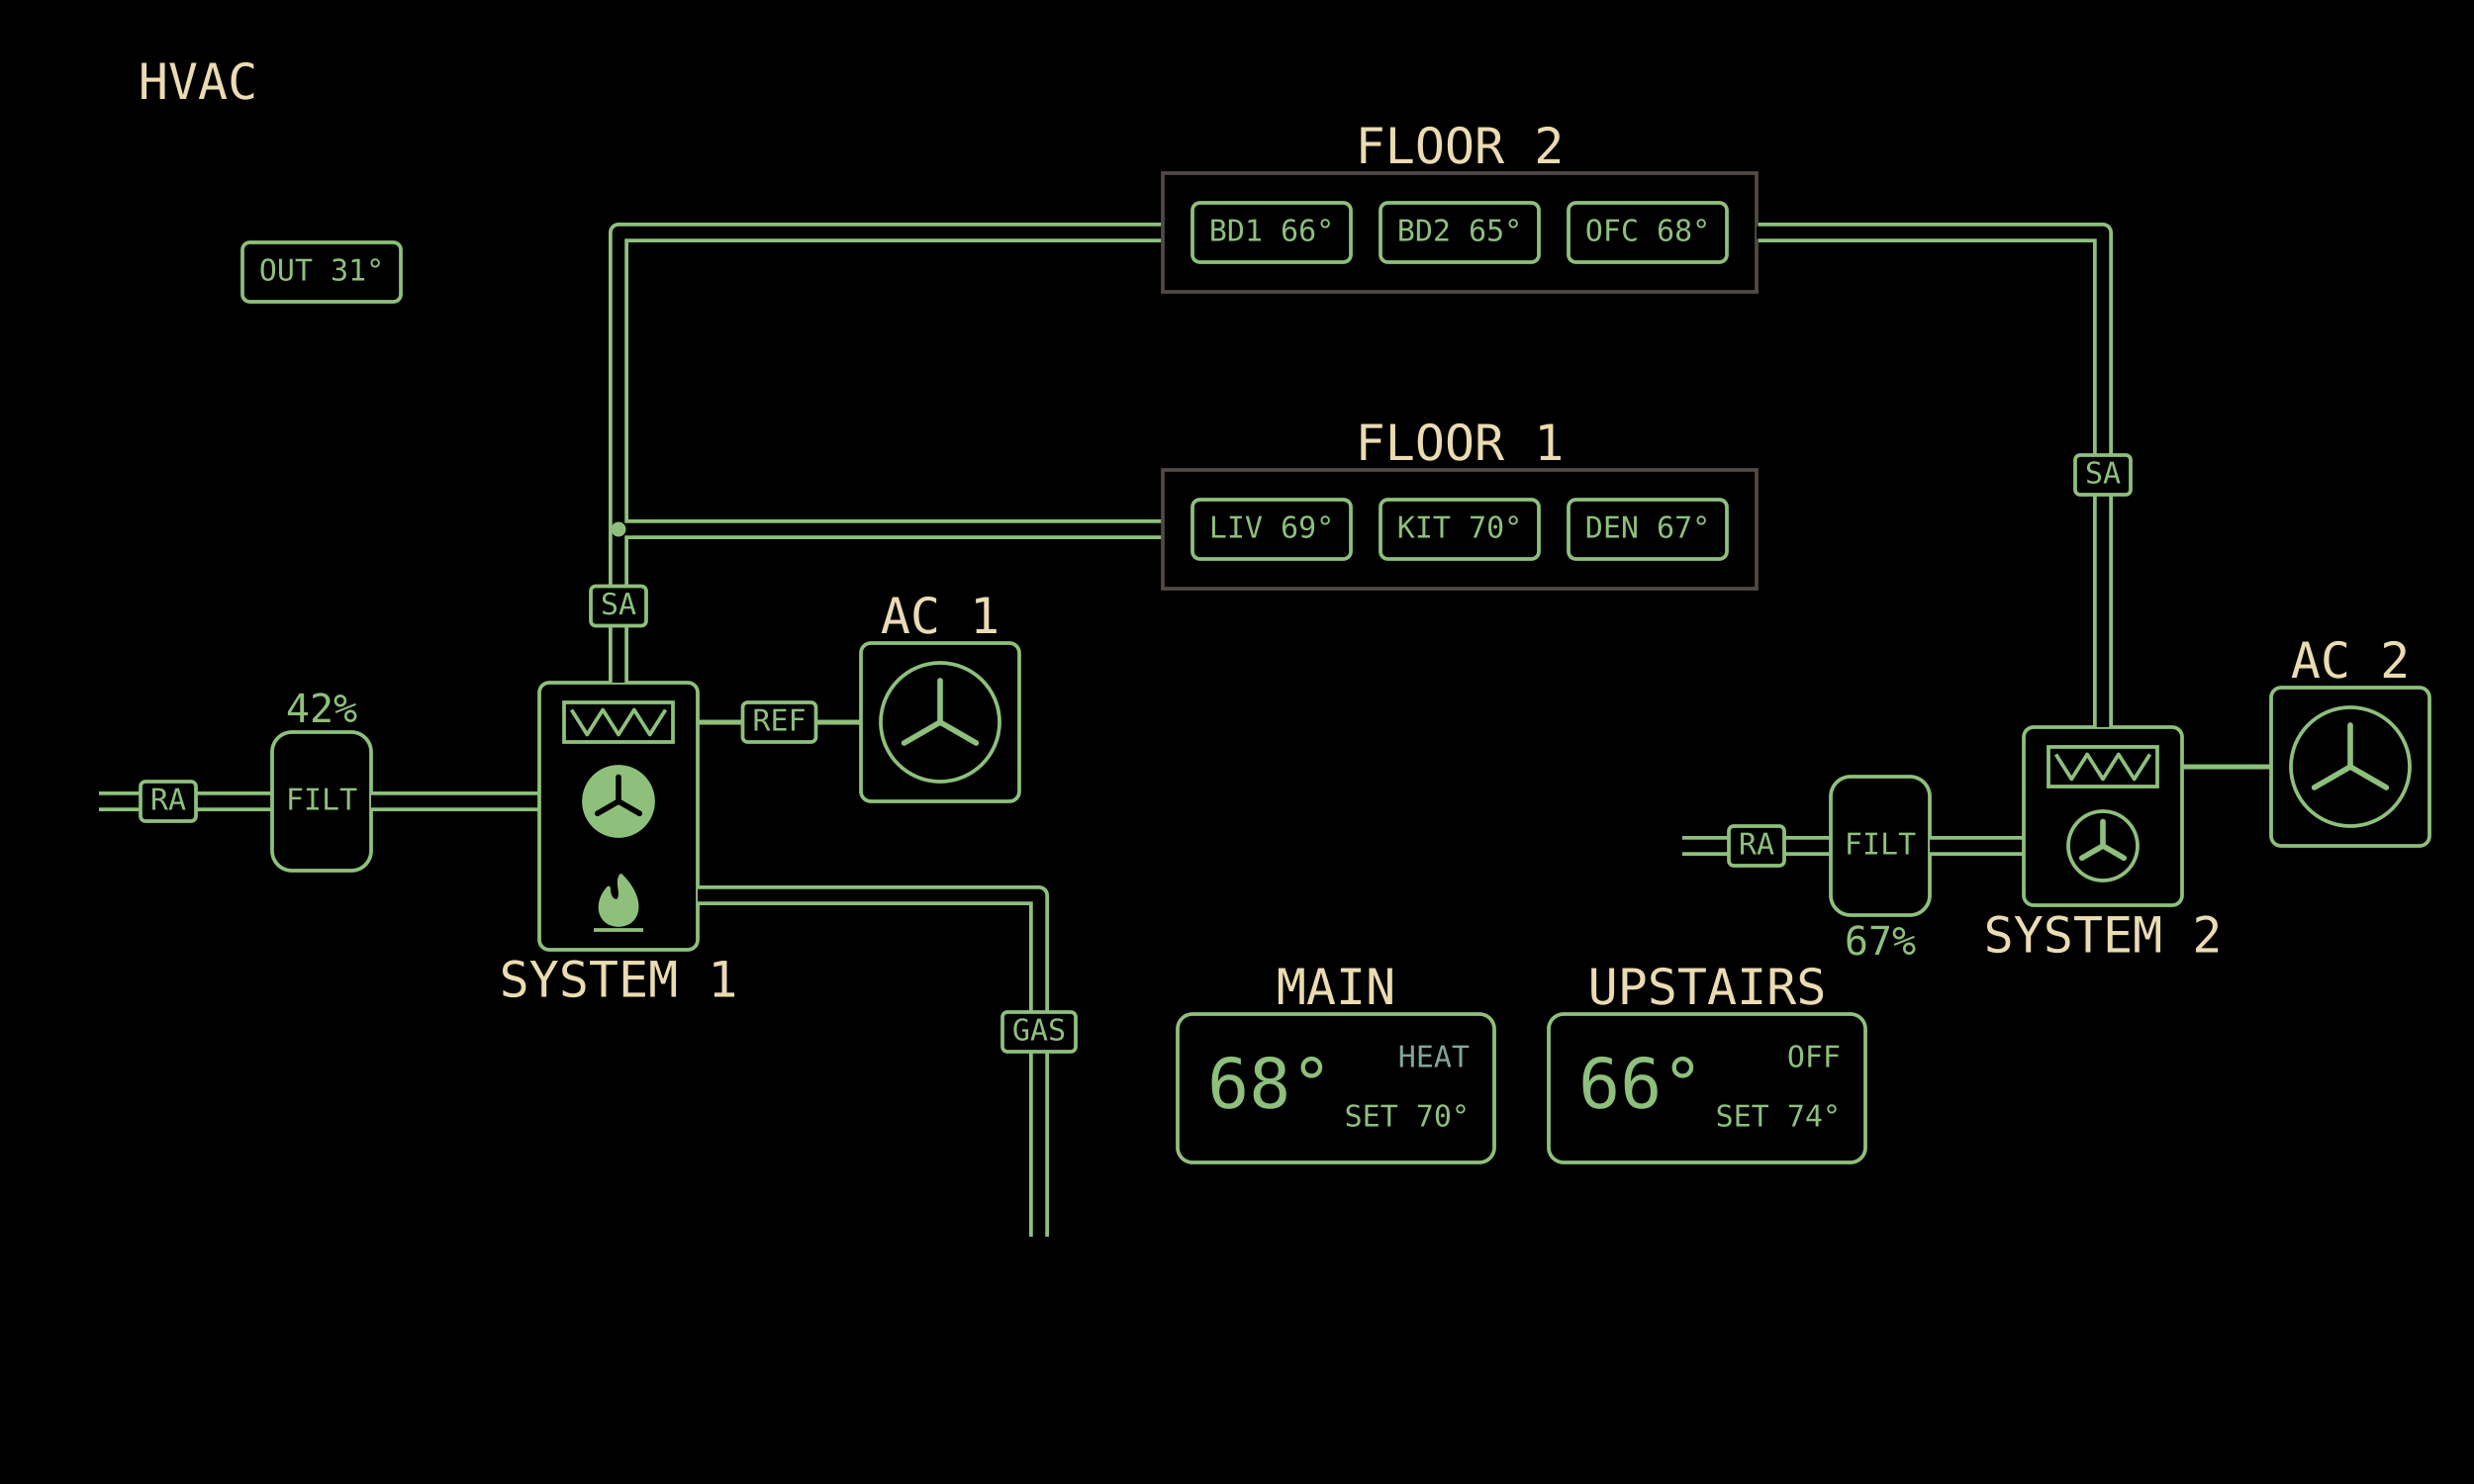
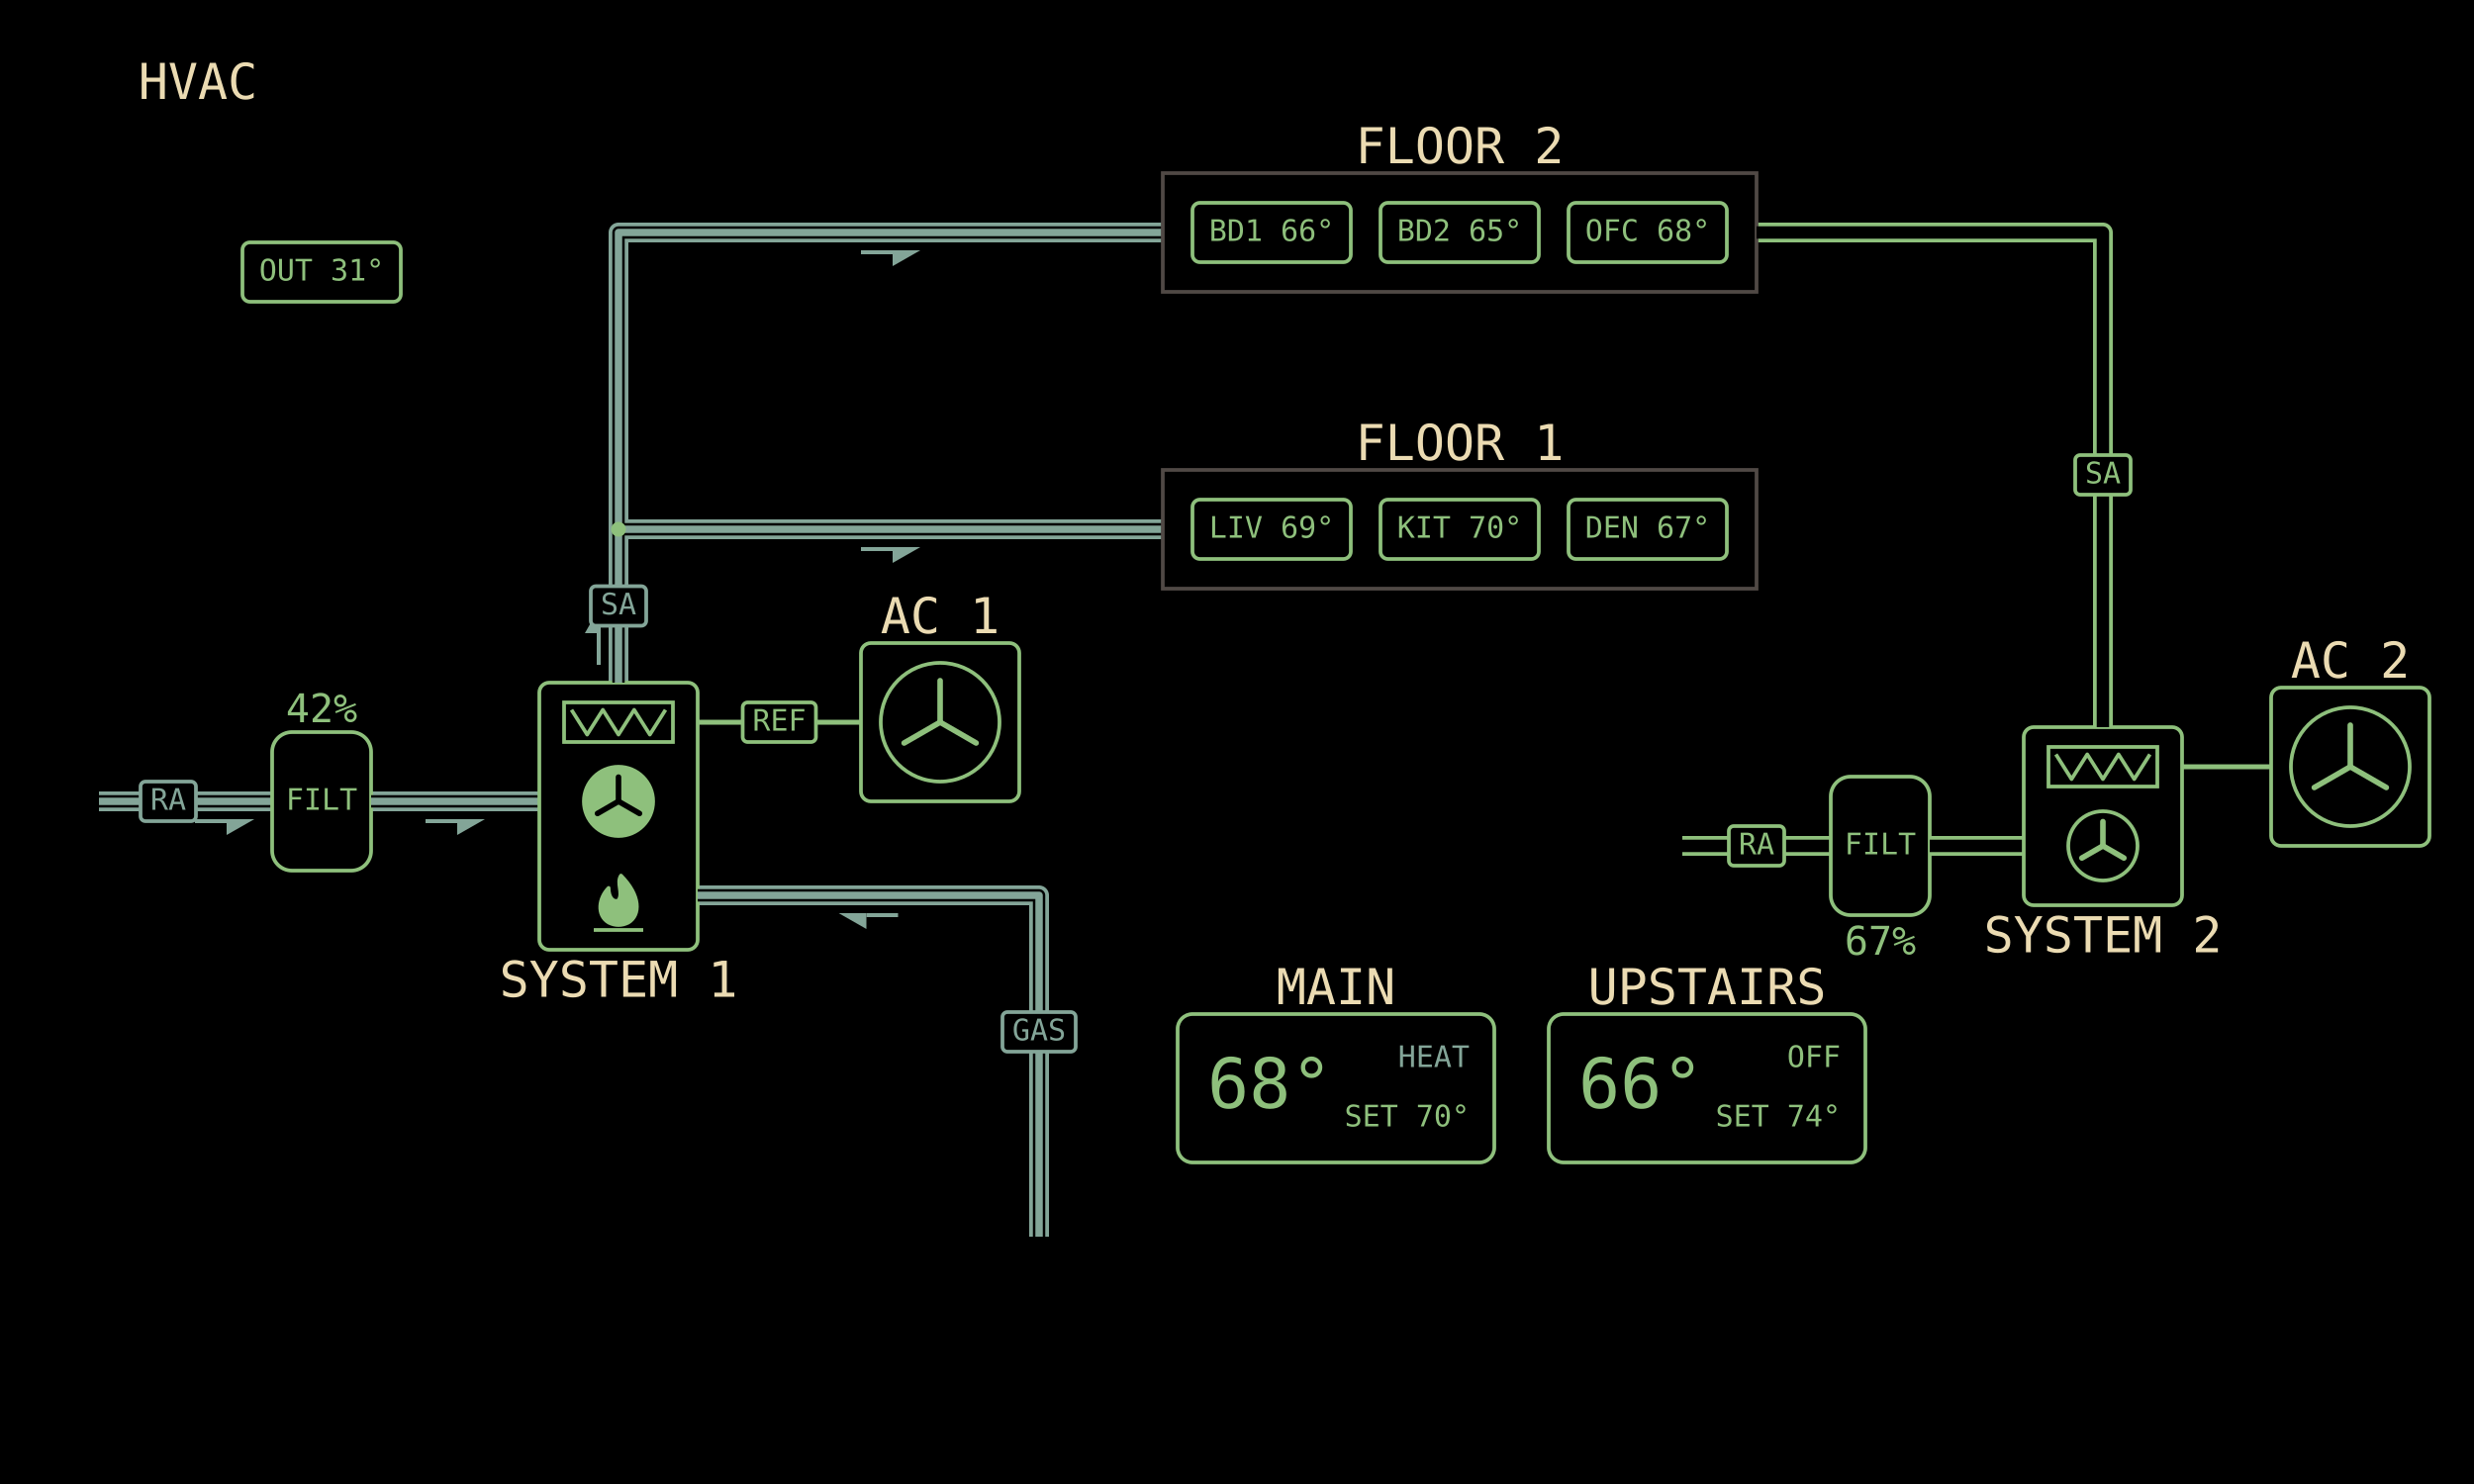
<svg xmlns="http://www.w3.org/2000/svg" viewBox="0 0 1000 600" width="1280" height="768" data-page="hvac" data-theme="mirror">
  <rect x="0" y="0" width="1000" height="600" fill="#000000" />
  <g id="casings">
    <g data-for="return_1">
-       <polyline points="40,324 110,324" fill="none" stroke="#8ec07c" stroke-width="8" stroke-linejoin="round" />
+       <polyline points="40,324 110,324" fill="none" stroke="#83a598" stroke-width="8" stroke-linejoin="round" />
    </g>
    <g data-for="to_furnace">
-       <polyline points="150,324 218,324" fill="none" stroke="#8ec07c" stroke-width="8" stroke-linejoin="round" />
+       <polyline points="150,324 218,324" fill="none" stroke="#83a598" stroke-width="8" stroke-linejoin="round" />
    </g>
    <g data-for="gas">
-       <polyline points="420,500 420,362 282,362" fill="none" stroke="#8ec07c" stroke-width="8" stroke-linejoin="round" />
+       <polyline points="420,500 420,362 282,362" fill="none" stroke="#83a598" stroke-width="8" stroke-linejoin="round" />
    </g>
    <g data-for="supply_1">
-       <polyline points="250,276 250,214" fill="none" stroke="#8ec07c" stroke-width="8" stroke-linejoin="round" />
+       <polyline points="250,276 250,214" fill="none" stroke="#83a598" stroke-width="8" stroke-linejoin="round" />
    </g>
    <g data-for="to_floor_2">
-       <polyline points="250,214 250,94 470,94" fill="none" stroke="#8ec07c" stroke-width="8" stroke-linejoin="round" />
+       <polyline points="250,214 250,94 470,94" fill="none" stroke="#83a598" stroke-width="8" stroke-linejoin="round" />
    </g>
    <g data-for="to_floor_1">
-       <polyline points="250,214 470,214" fill="none" stroke="#8ec07c" stroke-width="8" stroke-linejoin="round" />
+       <polyline points="250,214 470,214" fill="none" stroke="#83a598" stroke-width="8" stroke-linejoin="round" />
    </g>
    <g data-for="return_2">
      <polyline points="680,342 740,342" fill="none" stroke="#8ec07c" stroke-width="8" stroke-linejoin="round" />
    </g>
    <g data-for="to_air_handler">
      <polyline points="780,342 818,342" fill="none" stroke="#8ec07c" stroke-width="8" stroke-linejoin="round" />
    </g>
    <g data-for="supply_2">
      <polyline points="850,294 850,94 710,94" fill="none" stroke="#8ec07c" stroke-width="8" stroke-linejoin="round" />
    </g>
  </g>
  <g id="title">
    <text x="80" y="40" text-anchor="middle" font-family="DejaVu Sans Mono, monospace" font-size="20" fill="#ebdbb2">HVAC</text>
  </g>
  <g id="outdoor">
    <rect x="98" y="98" width="64" height="24" rx="3" fill="none" stroke="#8ec07c" stroke-width="1.5" />
    <text x="130" y="110" text-anchor="middle" dominant-baseline="middle" font-family="DejaVu Sans Mono, monospace" font-size="12" fill="#8ec07c">OUT 31°</text>
  </g>
  <g id="return_1">
    <polyline points="40,324 110,324" fill="none" stroke="#000000" stroke-width="5" stroke-linejoin="round" />
-     <rect x="56.8" y="316" width="22.4" height="16" rx="2" fill="#000000" stroke="#8ec07c" stroke-width="1.5" />
-     <text x="68" y="324" text-anchor="middle" dominant-baseline="middle" font-family="DejaVu Sans Mono, monospace" font-size="12" fill="#8ec07c">RA</text>
+     <polyline points="40,324 110,324" fill="none" stroke="#83a598" stroke-width="3" stroke-linejoin="round" />
+     <line x1="78.8" y1="332" x2="91.6" y2="332" stroke="#83a598" stroke-width="1.6" />
+     <polygon points="102.8,331.2 91.6,331.2 91.6,337.6" fill="#83a598" />
+     <rect x="56.8" y="316" width="22.4" height="16" rx="2" fill="#000000" stroke="#83a598" stroke-width="1.5" />
+     <text x="68" y="324" text-anchor="middle" dominant-baseline="middle" font-family="DejaVu Sans Mono, monospace" font-size="12" fill="#83a598">RA</text>
  </g>
  <g id="filter_1">
    <rect x="110" y="296" width="40" height="56" rx="8" fill="none" stroke="#8ec07c" stroke-width="1.5" />
    <text x="130" y="324" text-anchor="middle" dominant-baseline="middle" font-family="DejaVu Sans Mono, monospace" font-size="12" fill="#8ec07c">FILT</text>
    <text x="130" y="292" text-anchor="middle" font-family="DejaVu Sans Mono, monospace" font-size="16" fill="#8ec07c">42%</text>
  </g>
  <g id="to_furnace">
    <polyline points="150,324 218,324" fill="none" stroke="#000000" stroke-width="5" stroke-linejoin="round" />
+     <polyline points="150,324 218,324" fill="none" stroke="#83a598" stroke-width="3" stroke-linejoin="round" />
+     <line x1="172" y1="332" x2="184.8" y2="332" stroke="#83a598" stroke-width="1.6" />
+     <polygon points="196,331.2 184.8,331.2 184.8,337.6" fill="#83a598" />
  </g>
  <g id="furnace">
    <rect x="218" y="276" width="64" height="108" rx="4" fill="none" stroke="#8ec07c" stroke-width="1.5" />
    <rect x="228" y="284" width="44" height="16" fill="none" stroke="#8ec07c" stroke-width="1.5" />
    <polyline points="231,287 237.33,297 243.67,287 250,297 256.33,287 262.67,297 269,287" fill="none" stroke="#8ec07c" stroke-width="1.5" stroke-linejoin="round" />
    <circle cx="250" cy="324" r="14" fill="#8ec07c" stroke="#8ec07c" stroke-width="1.5" />
    <line x1="250" y1="324" x2="250" y2="314.2" stroke="#000000" stroke-width="2.25" stroke-linecap="round" />
    <line x1="250" y1="324" x2="241.51" y2="328.9" stroke="#000000" stroke-width="2.25" stroke-linecap="round" />
    <line x1="250" y1="324" x2="258.49" y2="328.9" stroke="#000000" stroke-width="2.25" stroke-linecap="round" />
    <path d="M251 354 C259 362 259 370 254 373 Q250 375 246 373 C241 370 242 363 246 359 C246 363 248 365 250 364 C252 361 249 357 251 354 Z" fill="#8ec07c" stroke-linejoin="round" stroke="#8ec07c" stroke-width="1.5" />
    <line x1="240" y1="376" x2="260" y2="376" stroke="#8ec07c" stroke-width="1.5" />
    <text x="250" y="403" text-anchor="middle" font-family="DejaVu Sans Mono, monospace" font-size="20" fill="#ebdbb2">SYSTEM 1</text>
  </g>
  <g id="refrigerant_1">
    <polyline points="282,292 348,292" fill="none" stroke="#8ec07c" stroke-width="2" stroke-linejoin="round" />
    <rect x="300.2" y="284" width="29.6" height="16" rx="2" fill="#000000" stroke="#8ec07c" stroke-width="1.5" />
    <text x="315" y="292" text-anchor="middle" dominant-baseline="middle" font-family="DejaVu Sans Mono, monospace" font-size="12" fill="#8ec07c">REF</text>
  </g>
  <g id="condenser_1">
    <rect x="348" y="260" width="64" height="64" rx="4" fill="none" stroke="#8ec07c" stroke-width="1.5" />
    <circle cx="380" cy="292" r="24" fill="none" stroke="#8ec07c" stroke-width="1.5" />
    <line x1="380" y1="292" x2="380" y2="275.2" stroke="#8ec07c" stroke-width="2.25" stroke-linecap="round" />
    <line x1="380" y1="292" x2="365.45" y2="300.4" stroke="#8ec07c" stroke-width="2.25" stroke-linecap="round" />
    <line x1="380" y1="292" x2="394.55" y2="300.4" stroke="#8ec07c" stroke-width="2.25" stroke-linecap="round" />
    <text x="380" y="256" text-anchor="middle" font-family="DejaVu Sans Mono, monospace" font-size="20" fill="#ebdbb2">AC 1</text>
  </g>
  <g id="gas">
    <polyline points="420,500 420,362 282,362" fill="none" stroke="#000000" stroke-width="5" stroke-linejoin="round" />
-     <rect x="405.2" y="409.2" width="29.6" height="16" rx="2" fill="#000000" stroke="#8ec07c" stroke-width="1.5" />
-     <text x="420" y="417.2" text-anchor="middle" dominant-baseline="middle" font-family="DejaVu Sans Mono, monospace" font-size="12" fill="#8ec07c">GAS</text>
+     <polyline points="420,500 420,362 282,362" fill="none" stroke="#83a598" stroke-width="3" stroke-linejoin="round" />
+     <line x1="363" y1="370" x2="350.2" y2="370" stroke="#83a598" stroke-width="1.6" />
+     <polygon points="339,369.2 350.2,369.2 350.2,375.6" fill="#83a598" />
+     <rect x="405.2" y="409.2" width="29.6" height="16" rx="2" fill="#000000" stroke="#83a598" stroke-width="1.5" />
+     <text x="420" y="417.2" text-anchor="middle" dominant-baseline="middle" font-family="DejaVu Sans Mono, monospace" font-size="12" fill="#83a598">GAS</text>
  </g>
  <g id="supply_1">
    <polyline points="250,276 250,214" fill="none" stroke="#000000" stroke-width="5" stroke-linejoin="round" />
-     <rect x="238.8" y="237" width="22.4" height="16" rx="2" fill="#000000" stroke="#8ec07c" stroke-width="1.5" />
-     <text x="250" y="245" text-anchor="middle" dominant-baseline="middle" font-family="DejaVu Sans Mono, monospace" font-size="12" fill="#8ec07c">SA</text>
+     <polyline points="250,276 250,214" fill="none" stroke="#83a598" stroke-width="3" stroke-linejoin="round" />
+     <line x1="242" y1="268.8" x2="242" y2="256" stroke="#83a598" stroke-width="1.6" />
+     <polygon points="242.8,244.8 242.8,256 236.4,256" fill="#83a598" />
+     <rect x="238.8" y="237" width="22.4" height="16" rx="2" fill="#000000" stroke="#83a598" stroke-width="1.5" />
+     <text x="250" y="245" text-anchor="middle" dominant-baseline="middle" font-family="DejaVu Sans Mono, monospace" font-size="12" fill="#83a598">SA</text>
  </g>
  <g id="to_floor_2">
    <polyline points="250,214 250,94 470,94" fill="none" stroke="#000000" stroke-width="5" stroke-linejoin="round" />
+     <polyline points="250,214 250,94 470,94" fill="none" stroke="#83a598" stroke-width="3" stroke-linejoin="round" />
+     <line x1="348" y1="102" x2="360.8" y2="102" stroke="#83a598" stroke-width="1.6" />
+     <polygon points="372,101.2 360.8,101.2 360.8,107.6" fill="#83a598" />
  </g>
  <g id="to_floor_1">
    <polyline points="250,214 470,214" fill="none" stroke="#000000" stroke-width="5" stroke-linejoin="round" />
+     <polyline points="250,214 470,214" fill="none" stroke="#83a598" stroke-width="3" stroke-linejoin="round" />
+     <line x1="348" y1="222" x2="360.8" y2="222" stroke="#83a598" stroke-width="1.6" />
+     <polygon points="372,221.2 360.8,221.2 360.8,227.6" fill="#83a598" />
  </g>
  <g id="floor_2">
    <rect x="470" y="70" width="240" height="48" fill="none" stroke="#504945" stroke-width="1.5" />
    <g id="floor_2.bed_1">
      <rect x="482" y="82" width="64" height="24" rx="3" fill="none" stroke="#8ec07c" stroke-width="1.5" />
      <text x="514" y="94" text-anchor="middle" dominant-baseline="middle" font-family="DejaVu Sans Mono, monospace" font-size="12" fill="#8ec07c">BD1 66°</text>
    </g>
    <g id="floor_2.bed_2">
      <rect x="558" y="82" width="64" height="24" rx="3" fill="none" stroke="#8ec07c" stroke-width="1.5" />
      <text x="590" y="94" text-anchor="middle" dominant-baseline="middle" font-family="DejaVu Sans Mono, monospace" font-size="12" fill="#8ec07c">BD2 65°</text>
    </g>
    <g id="floor_2.office">
      <rect x="634" y="82" width="64" height="24" rx="3" fill="none" stroke="#8ec07c" stroke-width="1.5" />
      <text x="666" y="94" text-anchor="middle" dominant-baseline="middle" font-family="DejaVu Sans Mono, monospace" font-size="12" fill="#8ec07c">OFC 68°</text>
    </g>
    <text x="590" y="66" text-anchor="middle" font-family="DejaVu Sans Mono, monospace" font-size="20" fill="#ebdbb2">FLOOR 2</text>
  </g>
  <g id="floor_1">
    <rect x="470" y="190" width="240" height="48" fill="none" stroke="#504945" stroke-width="1.5" />
    <g id="floor_1.living">
      <rect x="482" y="202" width="64" height="24" rx="3" fill="none" stroke="#8ec07c" stroke-width="1.5" />
      <text x="514" y="214" text-anchor="middle" dominant-baseline="middle" font-family="DejaVu Sans Mono, monospace" font-size="12" fill="#8ec07c">LIV 69°</text>
    </g>
    <g id="floor_1.kitchen">
      <rect x="558" y="202" width="64" height="24" rx="3" fill="none" stroke="#8ec07c" stroke-width="1.5" />
      <text x="590" y="214" text-anchor="middle" dominant-baseline="middle" font-family="DejaVu Sans Mono, monospace" font-size="12" fill="#8ec07c">KIT 70°</text>
    </g>
    <g id="floor_1.den">
      <rect x="634" y="202" width="64" height="24" rx="3" fill="none" stroke="#8ec07c" stroke-width="1.5" />
      <text x="666" y="214" text-anchor="middle" dominant-baseline="middle" font-family="DejaVu Sans Mono, monospace" font-size="12" fill="#8ec07c">DEN 67°</text>
    </g>
    <text x="590" y="186" text-anchor="middle" font-family="DejaVu Sans Mono, monospace" font-size="20" fill="#ebdbb2">FLOOR 1</text>
  </g>
  <g id="return_2">
    <polyline points="680,342 740,342" fill="none" stroke="#000000" stroke-width="5" stroke-linejoin="round" />
    <rect x="698.8" y="334" width="22.4" height="16" rx="2" fill="#000000" stroke="#8ec07c" stroke-width="1.5" />
    <text x="710" y="342" text-anchor="middle" dominant-baseline="middle" font-family="DejaVu Sans Mono, monospace" font-size="12" fill="#8ec07c">RA</text>
  </g>
  <g id="filter_2">
    <rect x="740" y="314" width="40" height="56" rx="8" fill="none" stroke="#8ec07c" stroke-width="1.5" />
    <text x="760" y="342" text-anchor="middle" dominant-baseline="middle" font-family="DejaVu Sans Mono, monospace" font-size="12" fill="#8ec07c">FILT</text>
    <text x="760" y="386" text-anchor="middle" font-family="DejaVu Sans Mono, monospace" font-size="16" fill="#8ec07c">67%</text>
  </g>
  <g id="to_air_handler">
    <polyline points="780,342 818,342" fill="none" stroke="#000000" stroke-width="5" stroke-linejoin="round" />
  </g>
  <g id="air_handler">
    <rect x="818" y="294" width="64" height="72" rx="4" fill="none" stroke="#8ec07c" stroke-width="1.5" />
    <rect x="828" y="302" width="44" height="16" fill="none" stroke="#8ec07c" stroke-width="1.5" />
    <polyline points="831,305 837.33,315 843.67,305 850,315 856.33,305 862.67,315 869,305" fill="none" stroke="#8ec07c" stroke-width="1.5" stroke-linejoin="round" />
    <circle cx="850" cy="342" r="14" fill="none" stroke="#8ec07c" stroke-width="1.5" />
    <line x1="850" y1="342" x2="850" y2="332.2" stroke="#8ec07c" stroke-width="2.25" stroke-linecap="round" />
    <line x1="850" y1="342" x2="841.51" y2="346.9" stroke="#8ec07c" stroke-width="2.25" stroke-linecap="round" />
    <line x1="850" y1="342" x2="858.49" y2="346.9" stroke="#8ec07c" stroke-width="2.25" stroke-linecap="round" />
    <text x="850" y="385" text-anchor="middle" font-family="DejaVu Sans Mono, monospace" font-size="20" fill="#ebdbb2">SYSTEM 2</text>
  </g>
  <g id="refrigerant_2">
    <polyline points="882,310 918,310" fill="none" stroke="#8ec07c" stroke-width="2" stroke-linejoin="round" />
  </g>
  <g id="condenser_2">
    <rect x="918" y="278" width="64" height="64" rx="4" fill="none" stroke="#8ec07c" stroke-width="1.5" />
    <circle cx="950" cy="310" r="24" fill="none" stroke="#8ec07c" stroke-width="1.5" />
    <line x1="950" y1="310" x2="950" y2="293.2" stroke="#8ec07c" stroke-width="2.25" stroke-linecap="round" />
    <line x1="950" y1="310" x2="935.45" y2="318.4" stroke="#8ec07c" stroke-width="2.25" stroke-linecap="round" />
    <line x1="950" y1="310" x2="964.55" y2="318.4" stroke="#8ec07c" stroke-width="2.25" stroke-linecap="round" />
    <text x="950" y="274" text-anchor="middle" font-family="DejaVu Sans Mono, monospace" font-size="20" fill="#ebdbb2">AC 2</text>
  </g>
  <g id="supply_2">
    <polyline points="850,294 850,94 710,94" fill="none" stroke="#000000" stroke-width="5" stroke-linejoin="round" />
    <rect x="838.8" y="184" width="22.4" height="16" rx="2" fill="#000000" stroke="#8ec07c" stroke-width="1.5" />
    <text x="850" y="192" text-anchor="middle" dominant-baseline="middle" font-family="DejaVu Sans Mono, monospace" font-size="12" fill="#8ec07c">SA</text>
  </g>
  <g id="main">
    <rect x="476" y="410" width="128" height="60" rx="6" fill="none" stroke="#8ec07c" stroke-width="1.5" />
    <text x="488" y="440" text-anchor="start" dominant-baseline="middle" font-family="DejaVu Sans Mono, monospace" font-size="28" fill="#8ec07c">68°</text>
    <text x="594" y="428" text-anchor="end" dominant-baseline="middle" font-family="DejaVu Sans Mono, monospace" font-size="12" fill="#83a598">HEAT</text>
    <text x="594" y="452" text-anchor="end" dominant-baseline="middle" font-family="DejaVu Sans Mono, monospace" font-size="12" fill="#8ec07c">SET 70°</text>
    <text x="540" y="406" text-anchor="middle" font-family="DejaVu Sans Mono, monospace" font-size="20" fill="#ebdbb2">MAIN</text>
  </g>
  <g id="upstairs">
    <rect x="626" y="410" width="128" height="60" rx="6" fill="none" stroke="#8ec07c" stroke-width="1.5" />
    <text x="638" y="440" text-anchor="start" dominant-baseline="middle" font-family="DejaVu Sans Mono, monospace" font-size="28" fill="#8ec07c">66°</text>
    <text x="744" y="428" text-anchor="end" dominant-baseline="middle" font-family="DejaVu Sans Mono, monospace" font-size="12" fill="#8ec07c">OFF</text>
    <text x="744" y="452" text-anchor="end" dominant-baseline="middle" font-family="DejaVu Sans Mono, monospace" font-size="12" fill="#8ec07c">SET 74°</text>
    <text x="690" y="406" text-anchor="middle" font-family="DejaVu Sans Mono, monospace" font-size="20" fill="#ebdbb2">UPSTAIRS</text>
  </g>
  <g id="trunk">
    <circle cx="250" cy="214" r="3" fill="#8ec07c" />
  </g>
</svg>
